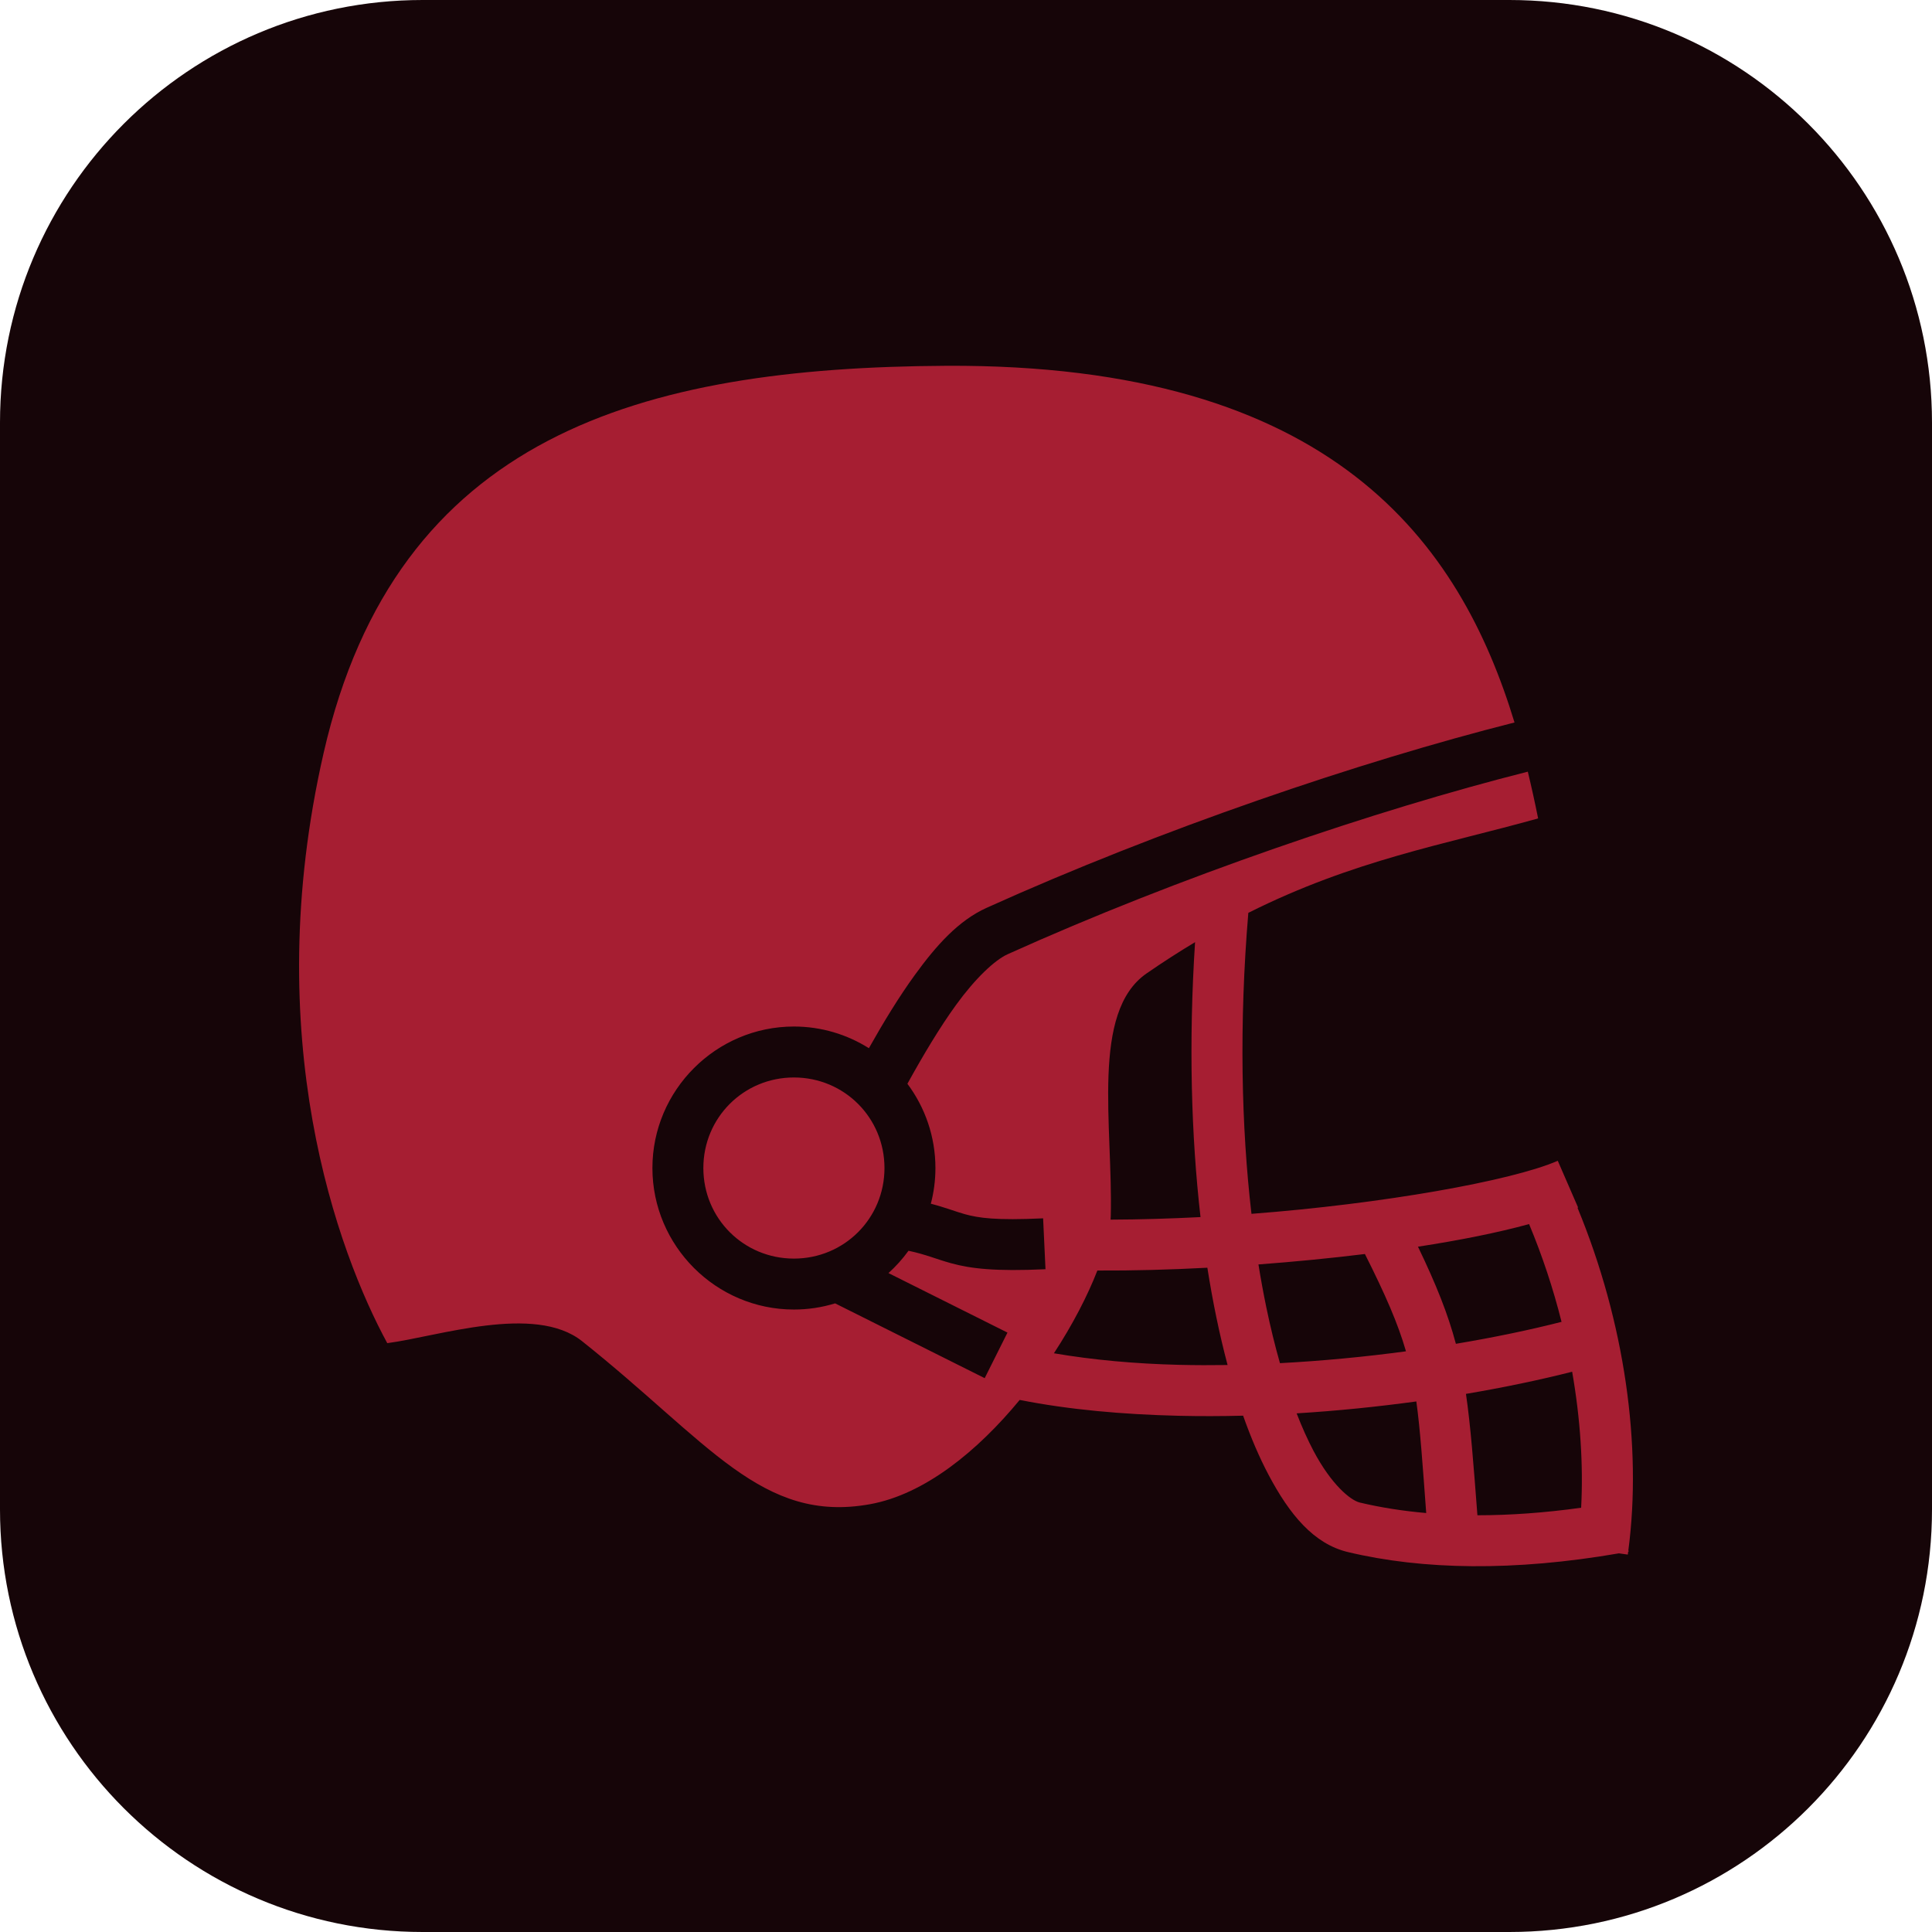
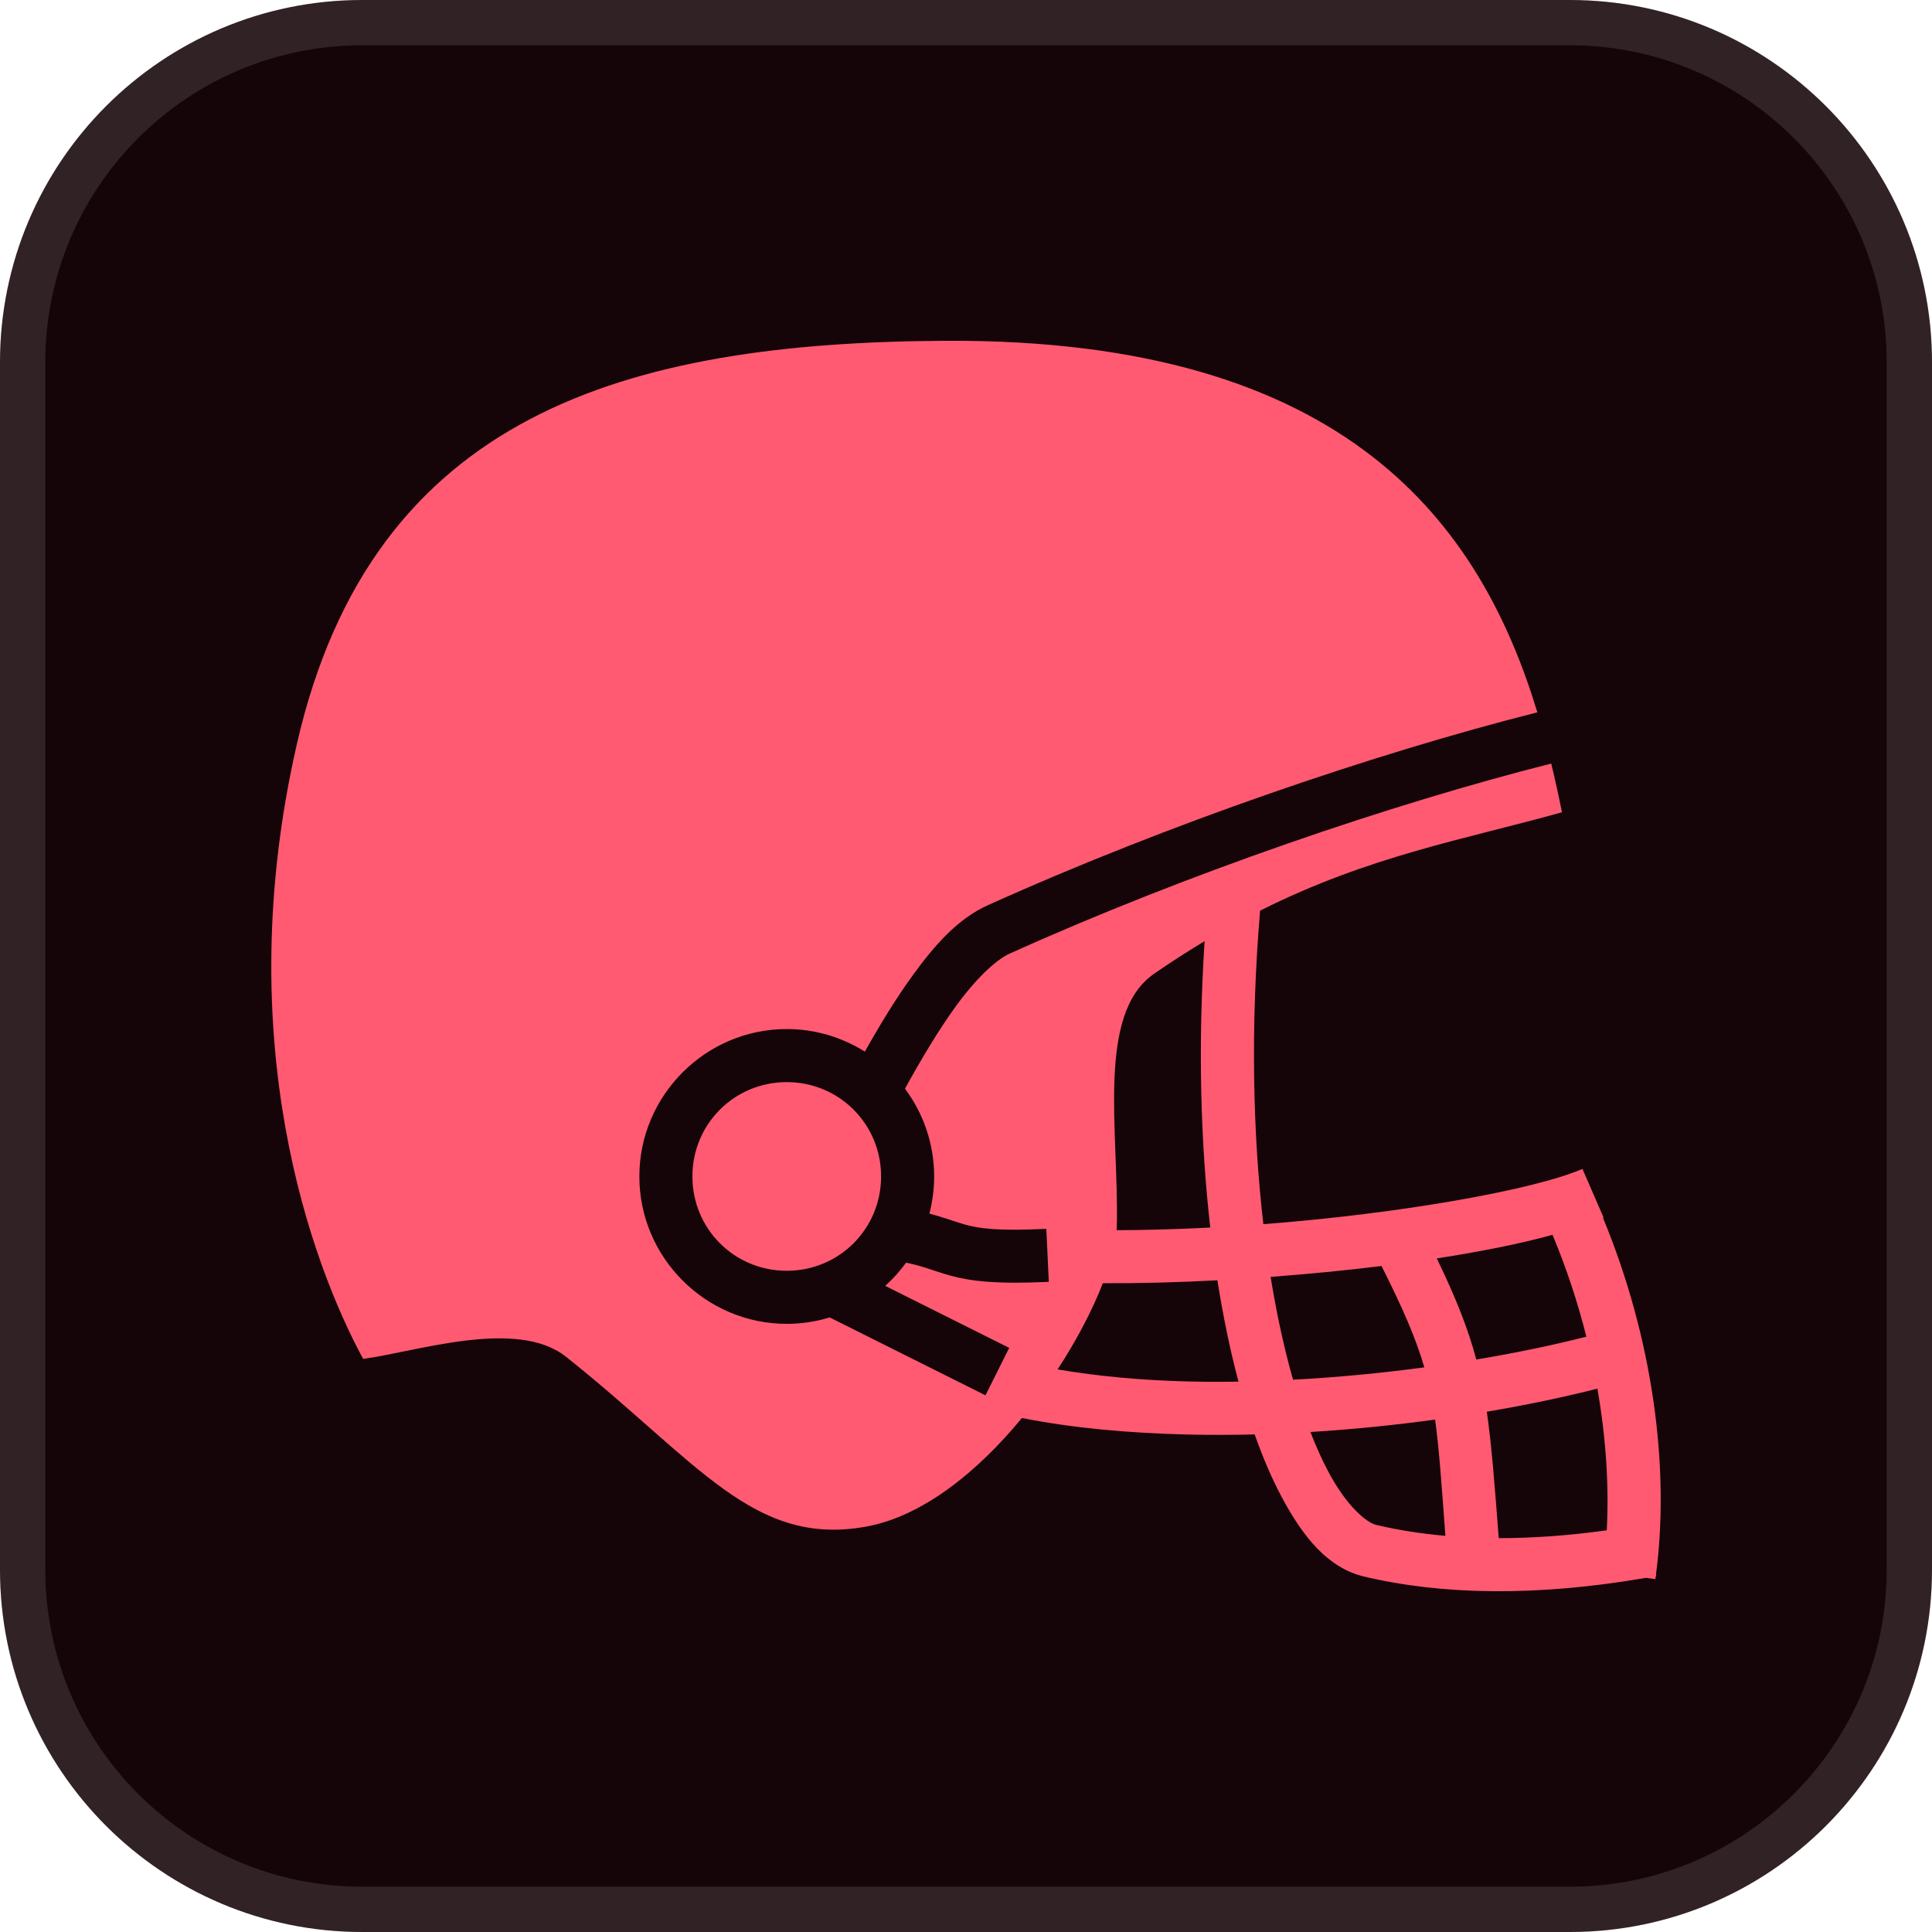
<svg xmlns="http://www.w3.org/2000/svg" viewBox="0 0 64 64" fill="none">
-   <rect width="64" height="64" rx="14" fill="#160508" />
-   <svg x="8" y="8" width="48" height="48" viewBox="0 0 512 512" preserveAspectRatio="xMidYMid meet">
-     <path fill="#a61e32" d="M248.91 43.92c-107.805.592-194.213 24.61-219.88 136.755C6.016 281.24 34.087 357.173 51.506 389.267c17.793-2.313 52.09-14.015 68.828-.7c44.777 35.616 63.473 64.584 101.838 57.59c19.195-3.5 37.866-18.71 52.8-36.83c17.555 3.48 36.6 5.13 55.97 5.598c7.613.184 15.294.162 22.98-.03c2.743 7.774 5.737 14.746 8.96 20.847c7.454 14.107 15.994 24.458 28.082 27.346c26.463 6.32 58.738 6.843 95.743.447l3.138.44c.047-.332.086-.67.13-1.005c.06-.01.115-.018.173-.03l-.098-.536c4.827-36.68-1.24-80.53-17.976-120.982c.066-.03.14-.058.205-.086l-7.174-16.508c-16.376 7.115-61.784 15.195-108.238 18.744c-3.572-30.78-4.406-66.923-1.108-106.352c37.304-18.697 69.34-24.12 102.4-33.367a433 433 0 0 0-3.644-16.52c-53.663 13.555-123.477 37.288-183.785 64.5c-4.602 2.077-11.473 8.582-18.244 17.917c-5.722 7.888-11.54 17.628-17.188 27.863c6.21 8.332 9.9 18.64 9.9 29.775c0 4.35-.566 8.575-1.622 12.606c5.335 1.4 8.82 2.82 12.02 3.7c4.88 1.344 10.9 2.254 27.652 1.468l.843 17.98c-17.67.83-26.445-.212-33.274-2.092c-5.53-1.522-8.718-3.052-15.13-4.433a50.6 50.6 0 0 1-7.083 7.89l42.053 21.026l-8.05 16.1l-52.85-26.426a49.6 49.6 0 0 1-14.56 2.18c-27.51 0-50-22.49-50-50c0-27.506 22.49-50 50-50c9.714 0 18.795 2.817 26.49 7.658c5.177-9.204 10.582-18.082 16.228-25.866c7.614-10.497 15.43-19.25 25.412-23.755c61.36-27.687 131.606-51.596 186.488-65.472C430.632 106.876 386.03 43.166 248.91 43.92m88.03 203.656c-2.306 35.6-1.36 68.432 1.925 97.144c-10.77.553-21.468.865-31.776.9q.046-.668.064-1.302c.792-31.874-7.14-71.998 12.642-85.684a314 314 0 0 1 17.145-11.058m-141.745 47.812c-17.78 0-32 14.22-32 32s14.22 32 32 32s32-14.22 32-32s-14.22-32-32-32m259.77 51.803a244 244 0 0 1 11.47 34.55c-11.13 2.835-23.753 5.483-37.336 7.754c-2.773-10.435-6.9-20.848-13.397-34.313c14.817-2.277 28.2-4.956 39.26-7.99zm-58.01 10.577c7.313 14.54 11.683 24.587 14.51 34.38a558 558 0 0 1-44.528 4.19c-1.742-6.114-3.366-12.708-4.826-19.75a348 348 0 0 1-2.775-15.134c12.89-.967 25.554-2.205 37.62-3.686zm-55.672 4.846c.962 6.11 2.033 11.99 3.203 17.63a311 311 0 0 0 3.945 16.75c-5.72.086-11.416.075-17.054-.062c-15.503-.373-30.472-1.726-44.308-4.088c6.59-10.09 11.862-20.262 15.35-29.24c12.575.063 25.68-.285 38.865-.99zm128.9 36.75c2.91 16.666 3.974 33.013 3.176 48.057c-13.016 1.81-25.256 2.663-36.652 2.658c-1.376-17.99-2.392-31.563-4.048-42.887c13.524-2.285 26.174-4.948 37.523-7.827zm-55.057 10.498c1.385 10.008 2.226 22.443 3.49 39.433c-8.41-.74-16.254-1.987-23.472-3.71c-3.295-.788-10.06-6.343-16.35-18.25c-2.038-3.858-4.04-8.3-5.966-13.263c14.42-.884 28.65-2.342 42.298-4.21" />
+   <rect width="64" height="64" rx="12" fill="#160508" />
+   <rect x="0.75" y="0.75" width="62.5" height="62.5" rx="11.25" fill="none" stroke="rgba(255,255,255,0.12)" stroke-width="1.5" />
+   <svg x="7" y="7" width="50" height="50" viewBox="0 0 512 512" preserveAspectRatio="xMidYMid meet">
+     <path fill="#ff5a72" d="M248.91 43.92c-107.805.592-194.213 24.61-219.88 136.755C6.016 281.24 34.087 357.173 51.506 389.267c17.793-2.313 52.09-14.015 68.828-.7c44.777 35.616 63.473 64.584 101.838 57.59c19.195-3.5 37.866-18.71 52.8-36.83c17.555 3.48 36.6 5.13 55.97 5.598c7.613.184 15.294.162 22.98-.03c2.743 7.774 5.737 14.746 8.96 20.847c7.454 14.107 15.994 24.458 28.082 27.346c26.463 6.32 58.738 6.843 95.743.447l3.138.44c.047-.332.086-.67.13-1.005c.06-.01.115-.018.173-.03l-.098-.536c4.827-36.68-1.24-80.53-17.976-120.982c.066-.03.14-.058.205-.086l-7.174-16.508c-16.376 7.115-61.784 15.195-108.238 18.744c-3.572-30.78-4.406-66.923-1.108-106.352c37.304-18.697 69.34-24.12 102.4-33.367a433 433 0 0 0-3.644-16.52c-53.663 13.555-123.477 37.288-183.785 64.5c-4.602 2.077-11.473 8.582-18.244 17.917c-5.722 7.888-11.54 17.628-17.188 27.863c6.21 8.332 9.9 18.64 9.9 29.775c0 4.35-.566 8.575-1.622 12.606c5.335 1.4 8.82 2.82 12.02 3.7c4.88 1.344 10.9 2.254 27.652 1.468l.843 17.98c-17.67.83-26.445-.212-33.274-2.092c-5.53-1.522-8.718-3.052-15.13-4.433a50.6 50.6 0 0 1-7.083 7.89l42.053 21.026l-8.05 16.1l-52.85-26.426a49.6 49.6 0 0 1-14.56 2.18c-27.51 0-50-22.49-50-50c0-27.506 22.49-50 50-50c9.714 0 18.795 2.817 26.49 7.658c5.177-9.204 10.582-18.082 16.228-25.866c7.614-10.497 15.43-19.25 25.412-23.755c61.36-27.687 131.606-51.596 186.488-65.472C430.632 106.876 386.03 43.166 248.91 43.92m88.03 203.656c-2.306 35.6-1.36 68.432 1.925 97.144c-10.77.553-21.468.865-31.776.9q.046-.668.064-1.302c.792-31.874-7.14-71.998 12.642-85.684a314 314 0 0 1 17.145-11.058m-141.745 47.812c-17.78 0-32 14.22-32 32s14.22 32 32 32s32-14.22 32-32s-14.22-32-32-32m259.77 51.803a244 244 0 0 1 11.47 34.55c-11.13 2.835-23.753 5.483-37.336 7.754c-2.773-10.435-6.9-20.848-13.397-34.313c14.817-2.277 28.2-4.956 39.26-7.99zm-58.01 10.577c7.313 14.54 11.683 24.587 14.51 34.38a558 558 0 0 1-44.528 4.19c-1.742-6.114-3.366-12.708-4.826-19.75a348 348 0 0 1-2.775-15.134c12.89-.967 25.554-2.205 37.62-3.686zm-55.672 4.846c.962 6.11 2.033 11.99 3.203 17.63a311 311 0 0 0 3.945 16.75c-5.72.086-11.416.075-17.054-.062c-15.503-.373-30.472-1.726-44.308-4.088c6.59-10.09 11.862-20.262 15.35-29.24c12.575.063 25.68-.285 38.865-.99zm128.9 36.75c2.91 16.666 3.974 33.013 3.176 48.057c-13.016 1.81-25.256 2.663-36.652 2.658c-1.376-17.99-2.392-31.563-4.048-42.887c13.524-2.285 26.174-4.948 37.523-7.827zm-55.057 10.498c1.385 10.008 2.226 22.443 3.49 39.433c-8.41-.74-16.254-1.987-23.472-3.71c-3.295-.788-10.06-6.343-16.35-18.25c-2.038-3.858-4.04-8.3-5.966-13.263c14.42-.884 28.65-2.342 42.298-4.21" />
  </svg>
</svg>
